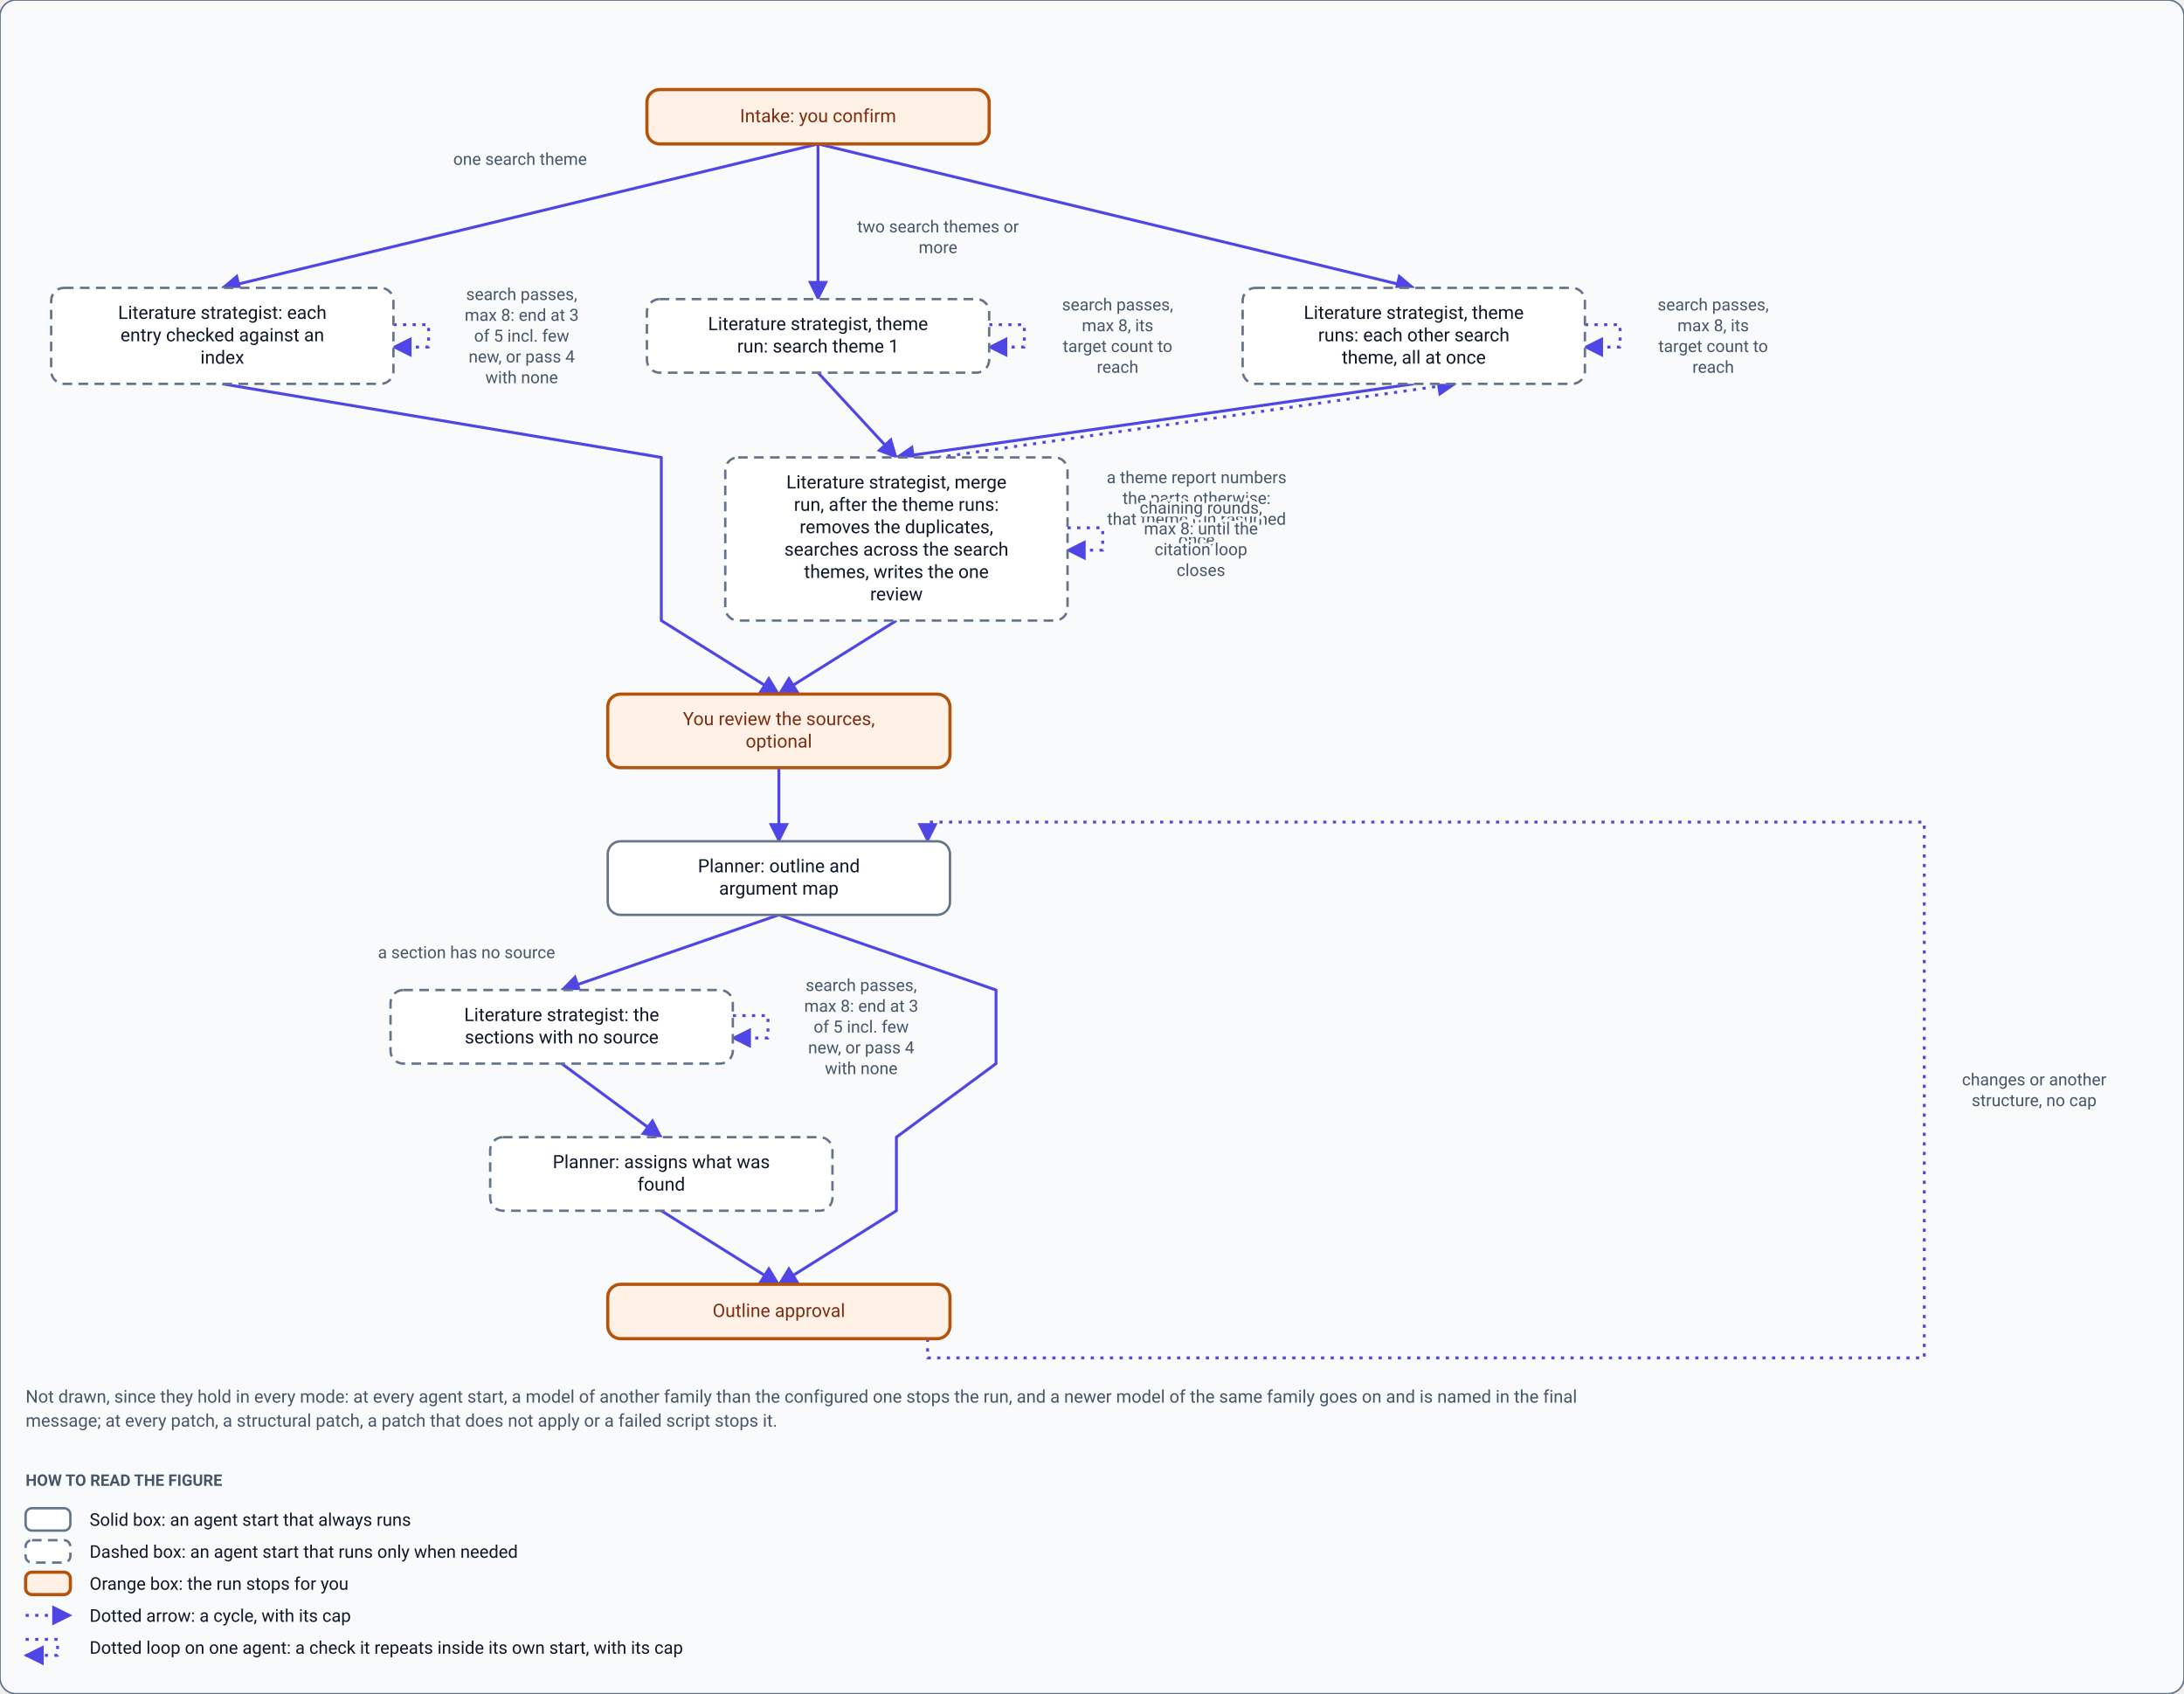
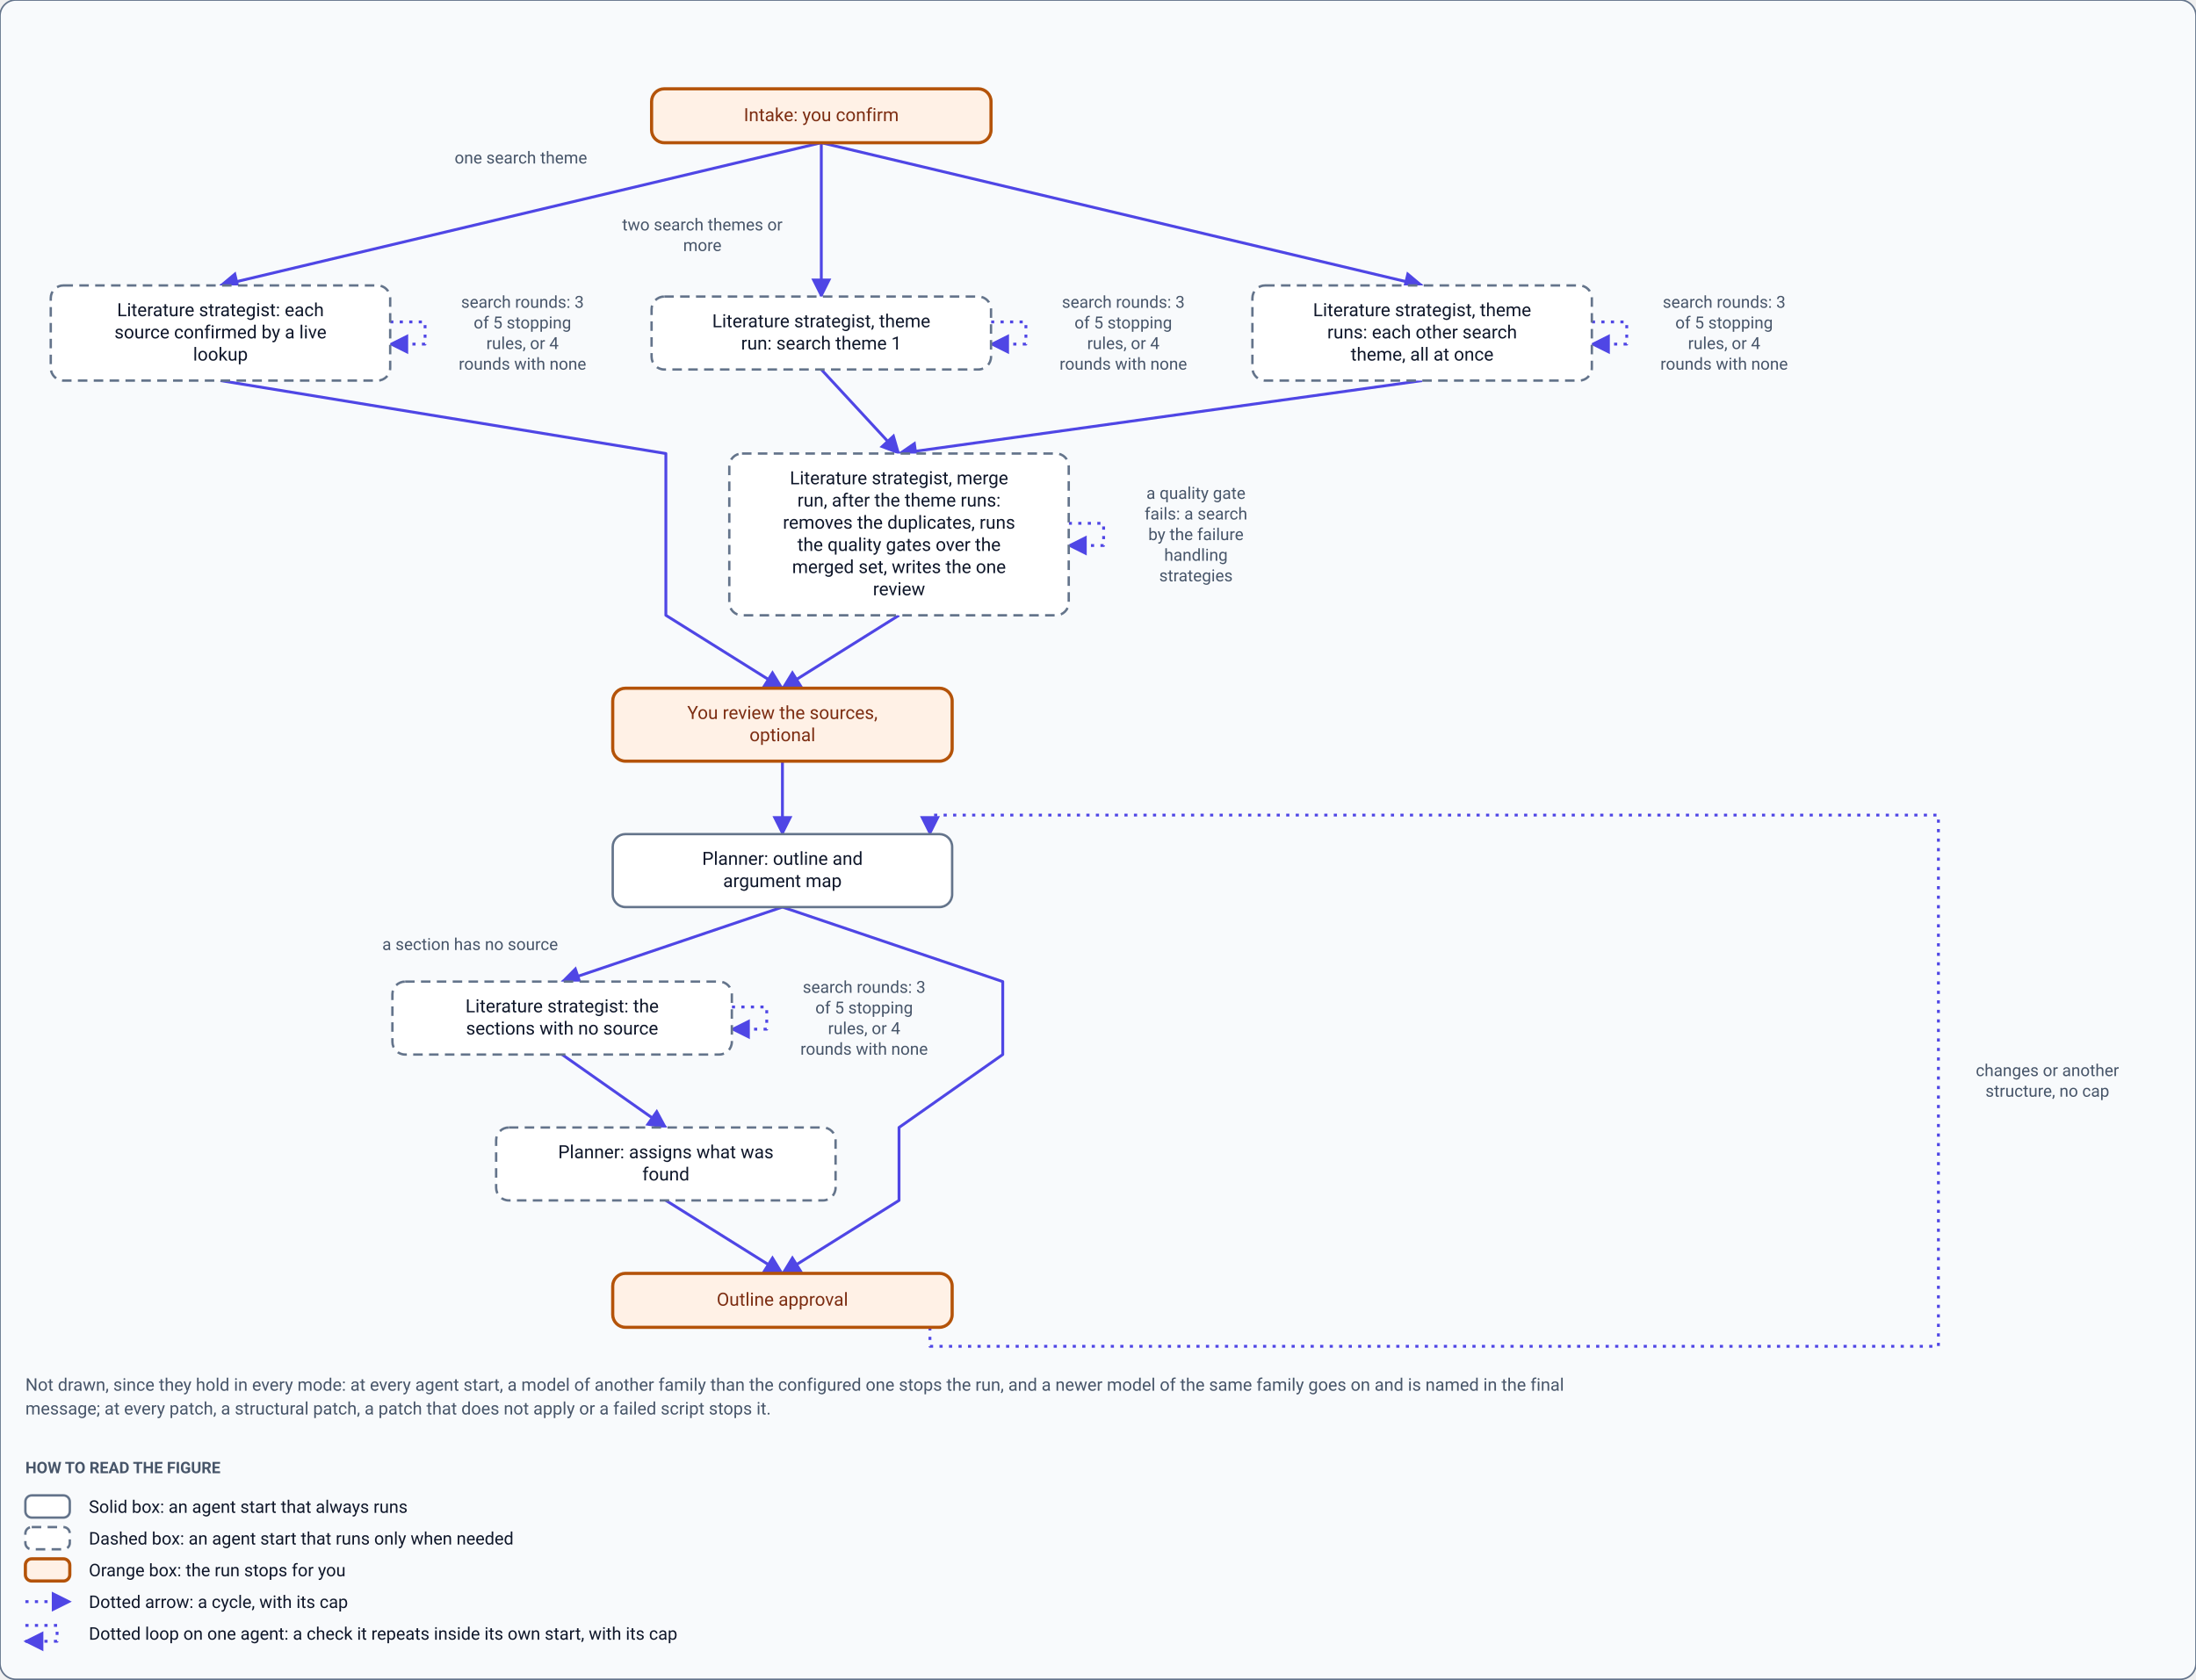
- <svg xmlns="http://www.w3.org/2000/svg" viewBox="0 0 1365.6 1059" width="1365.6" height="1059" role="img" aria-label="The outline-only mode of the paper skill. Boxes: Intake: you confirm (stop); Literature strategist: each entry checked against an index (agent, only when needed); Literature strategist, theme run: search theme 1 (agent, only when needed); Literature strategist, theme runs: each other search theme, all at once (agent, only when needed); Literature strategist, merge run, after the theme runs: removes the duplicates, searches across the search themes, writes the one review (agent, only when needed); You review the sources, optional (stop); Planner: outline and argument map (agent); Literature strategist: the sections with no source (agent, only when needed); Planner: assigns what was found (agent, only when needed); Outline approval (stop).">
+ <svg xmlns="http://www.w3.org/2000/svg" viewBox="0 0 1384.5 1059" width="1384.5" height="1059" role="img" aria-label="The outline-only mode of the paper skill. Boxes: Intake: you confirm (stop); Literature strategist: each source confirmed by a live lookup (agent, only when needed); Literature strategist, theme run: search theme 1 (agent, only when needed); Literature strategist, theme runs: each other search theme, all at once (agent, only when needed); Literature strategist, merge run, after the theme runs: removes the duplicates, runs the quality gates over the merged set, writes the one review (agent, only when needed); You review the sources, optional (stop); Planner: outline and argument map (agent); Literature strategist: the sections with no source (agent, only when needed); Planner: assigns what was found (agent, only when needed); Outline approval (stop).">
  <defs>
    <marker id="arrow" viewBox="0 0 10 10" refX="9" refY="5" markerWidth="7" markerHeight="7" orient="auto">
      <path d="M0,0 L10,5 L0,10 z" fill="#4f46e5" />
    </marker>
  </defs>
-   <rect x="0" y="0" width="1365.6" height="1059" rx="10" fill="#f8fafc" stroke="#64748b" />
-   <path d="M511.5,90 L139,180" fill="none" stroke="#4f46e5" stroke-width="1.8" marker-end="url(#arrow)" stroke-linejoin="round" />
-   <path d="M511.5,90 L511.5,187" fill="none" stroke="#4f46e5" stroke-width="1.8" marker-end="url(#arrow)" stroke-linejoin="round" />
-   <path d="M511.5,90 L884,180" fill="none" stroke="#4f46e5" stroke-width="1.8" marker-end="url(#arrow)" stroke-linejoin="round" />
-   <path d="M139,240 L413.5,286 L413.5,388 L487,434" fill="none" stroke="#4f46e5" stroke-width="1.8" marker-end="url(#arrow)" stroke-linejoin="round" />
-   <path d="M511.5,233 L560.5,286" fill="none" stroke="#4f46e5" stroke-width="1.8" marker-end="url(#arrow)" stroke-linejoin="round" />
-   <path d="M884,240 L560.5,286" fill="none" stroke="#4f46e5" stroke-width="1.8" marker-end="url(#arrow)" stroke-linejoin="round" />
-   <path d="M560.5,388 L487,434" fill="none" stroke="#4f46e5" stroke-width="1.8" marker-end="url(#arrow)" stroke-linejoin="round" />
-   <path d="M487,480 L487,526" fill="none" stroke="#4f46e5" stroke-width="1.8" marker-end="url(#arrow)" stroke-linejoin="round" />
-   <path d="M487,572 L351.2,619" fill="none" stroke="#4f46e5" stroke-width="1.8" marker-end="url(#arrow)" stroke-linejoin="round" />
-   <path d="M487,572 L622.8,619 L622.8,665 L560.5,711 L560.5,757 L487,803" fill="none" stroke="#4f46e5" stroke-width="1.8" marker-end="url(#arrow)" stroke-linejoin="round" />
-   <path d="M351.2,665 L413.5,711" fill="none" stroke="#4f46e5" stroke-width="1.8" marker-end="url(#arrow)" stroke-linejoin="round" />
-   <path d="M413.5,757 L487,803" fill="none" stroke="#4f46e5" stroke-width="1.8" marker-end="url(#arrow)" stroke-linejoin="round" />
-   <path d="M586.5,286 L910,240" fill="none" stroke="#4f46e5" stroke-width="1.8" stroke-dasharray="2 4" marker-end="url(#arrow)" stroke-linejoin="round" />
-   <path d="M580,837 L580,849 L1203.2,849 L1203.2,514 L580,514 L580,526" fill="none" stroke="#4f46e5" stroke-width="1.8" stroke-dasharray="2 4" marker-end="url(#arrow)" stroke-linejoin="round" />
+   <rect x="0" y="0" width="1384.5" height="1059" rx="10" fill="#f8fafc" stroke="#64748b" />
+   <path d="M517.8,90 L139,180" fill="none" stroke="#4f46e5" stroke-width="1.8" marker-end="url(#arrow)" stroke-linejoin="round" />
+   <path d="M517.8,90 L517.8,187" fill="none" stroke="#4f46e5" stroke-width="1.8" marker-end="url(#arrow)" stroke-linejoin="round" />
+   <path d="M517.8,90 L896.6,180" fill="none" stroke="#4f46e5" stroke-width="1.8" marker-end="url(#arrow)" stroke-linejoin="round" />
+   <path d="M139,240 L419.8,286 L419.8,388 L493.3,434" fill="none" stroke="#4f46e5" stroke-width="1.8" marker-end="url(#arrow)" stroke-linejoin="round" />
+   <path d="M517.8,233 L566.8,286" fill="none" stroke="#4f46e5" stroke-width="1.8" marker-end="url(#arrow)" stroke-linejoin="round" />
+   <path d="M896.6,240 L566.8,286" fill="none" stroke="#4f46e5" stroke-width="1.8" marker-end="url(#arrow)" stroke-linejoin="round" />
+   <path d="M566.8,388 L493.3,434" fill="none" stroke="#4f46e5" stroke-width="1.8" marker-end="url(#arrow)" stroke-linejoin="round" />
+   <path d="M493.3,480 L493.3,526" fill="none" stroke="#4f46e5" stroke-width="1.8" marker-end="url(#arrow)" stroke-linejoin="round" />
+   <path d="M493.3,572 L354.4,619" fill="none" stroke="#4f46e5" stroke-width="1.8" marker-end="url(#arrow)" stroke-linejoin="round" />
+   <path d="M493.3,572 L632.2,619 L632.2,665 L566.8,711 L566.8,757 L493.3,803" fill="none" stroke="#4f46e5" stroke-width="1.8" marker-end="url(#arrow)" stroke-linejoin="round" />
+   <path d="M354.4,665 L419.8,711" fill="none" stroke="#4f46e5" stroke-width="1.8" marker-end="url(#arrow)" stroke-linejoin="round" />
+   <path d="M419.8,757 L493.3,803" fill="none" stroke="#4f46e5" stroke-width="1.8" marker-end="url(#arrow)" stroke-linejoin="round" />
+   <path d="M586.3,837 L586.3,849 L1222.1,849 L1222.1,514 L586.3,514 L586.3,526" fill="none" stroke="#4f46e5" stroke-width="1.8" stroke-dasharray="2 4" marker-end="url(#arrow)" stroke-linejoin="round" />
  <path d="M246,203 L268,203 L268,217 L246,217" fill="none" stroke="#4f46e5" stroke-width="1.8" stroke-dasharray="2 4" marker-end="url(#arrow)" stroke-linejoin="round" />
-   <path d="M618.5,203 L640.5,203 L640.5,217 L618.5,217" fill="none" stroke="#4f46e5" stroke-width="1.8" stroke-dasharray="2 4" marker-end="url(#arrow)" stroke-linejoin="round" />
-   <path d="M991,203 L1013,203 L1013,217 L991,217" fill="none" stroke="#4f46e5" stroke-width="1.8" stroke-dasharray="2 4" marker-end="url(#arrow)" stroke-linejoin="round" />
-   <path d="M667.5,330 L689.5,330 L689.5,344 L667.5,344" fill="none" stroke="#4f46e5" stroke-width="1.8" stroke-dasharray="2 4" marker-end="url(#arrow)" stroke-linejoin="round" />
-   <path d="M458.2,635 L480.2,635 L480.2,649 L458.2,649" fill="none" stroke="#4f46e5" stroke-width="1.8" stroke-dasharray="2 4" marker-end="url(#arrow)" stroke-linejoin="round" />
-   <rect x="404.5" y="56" width="214" height="34" rx="8" fill="#fff1e6" stroke="#b45309" stroke-width="2" />
-   <text x="511.5" y="76.4" font-family="ui-sans-serif, -apple-system, 'Segoe UI', Roboto, Helvetica, Arial, sans-serif" font-size="11.5" fill="#7c2d12" font-weight="400" text-anchor="middle">Intake: you confirm</text>
+   <path d="M624.8,203 L646.8,203 L646.8,217 L624.8,217" fill="none" stroke="#4f46e5" stroke-width="1.8" stroke-dasharray="2 4" marker-end="url(#arrow)" stroke-linejoin="round" />
+   <path d="M1003.6,203 L1025.6,203 L1025.6,217 L1003.6,217" fill="none" stroke="#4f46e5" stroke-width="1.8" stroke-dasharray="2 4" marker-end="url(#arrow)" stroke-linejoin="round" />
+   <path d="M673.8,330 L695.8,330 L695.8,344 L673.8,344" fill="none" stroke="#4f46e5" stroke-width="1.8" stroke-dasharray="2 4" marker-end="url(#arrow)" stroke-linejoin="round" />
+   <path d="M461.4,635 L483.4,635 L483.4,649 L461.4,649" fill="none" stroke="#4f46e5" stroke-width="1.8" stroke-dasharray="2 4" marker-end="url(#arrow)" stroke-linejoin="round" />
+   <rect x="410.8" y="56" width="214" height="34" rx="8" fill="#fff1e6" stroke="#b45309" stroke-width="2" />
+   <text x="517.8" y="76.4" font-family="ui-sans-serif, -apple-system, 'Segoe UI', Roboto, Helvetica, Arial, sans-serif" font-size="11.5" fill="#7c2d12" font-weight="400" text-anchor="middle">Intake: you confirm</text>
  <rect x="32" y="180" width="214" height="60" rx="8" fill="#ffffff" stroke="#64748b" stroke-width="1.5" stroke-dasharray="6 4" />
  <text x="139" y="199.4" font-family="ui-sans-serif, -apple-system, 'Segoe UI', Roboto, Helvetica, Arial, sans-serif" font-size="11.5" fill="#0f172a" font-weight="400" text-anchor="middle">Literature strategist: each</text>
-   <text x="139" y="213.4" font-family="ui-sans-serif, -apple-system, 'Segoe UI', Roboto, Helvetica, Arial, sans-serif" font-size="11.5" fill="#0f172a" font-weight="400" text-anchor="middle">entry checked against an</text>
-   <text x="139" y="227.4" font-family="ui-sans-serif, -apple-system, 'Segoe UI', Roboto, Helvetica, Arial, sans-serif" font-size="11.5" fill="#0f172a" font-weight="400" text-anchor="middle">index</text>
-   <rect x="404.5" y="187" width="214" height="46" rx="8" fill="#ffffff" stroke="#64748b" stroke-width="1.5" stroke-dasharray="6 4" />
-   <text x="511.5" y="206.4" font-family="ui-sans-serif, -apple-system, 'Segoe UI', Roboto, Helvetica, Arial, sans-serif" font-size="11.5" fill="#0f172a" font-weight="400" text-anchor="middle">Literature strategist, theme</text>
-   <text x="511.5" y="220.4" font-family="ui-sans-serif, -apple-system, 'Segoe UI', Roboto, Helvetica, Arial, sans-serif" font-size="11.5" fill="#0f172a" font-weight="400" text-anchor="middle">run: search theme 1</text>
-   <rect x="777" y="180" width="214" height="60" rx="8" fill="#ffffff" stroke="#64748b" stroke-width="1.5" stroke-dasharray="6 4" />
-   <text x="884" y="199.4" font-family="ui-sans-serif, -apple-system, 'Segoe UI', Roboto, Helvetica, Arial, sans-serif" font-size="11.5" fill="#0f172a" font-weight="400" text-anchor="middle">Literature strategist, theme</text>
-   <text x="884" y="213.4" font-family="ui-sans-serif, -apple-system, 'Segoe UI', Roboto, Helvetica, Arial, sans-serif" font-size="11.5" fill="#0f172a" font-weight="400" text-anchor="middle">runs: each other search</text>
-   <text x="884" y="227.4" font-family="ui-sans-serif, -apple-system, 'Segoe UI', Roboto, Helvetica, Arial, sans-serif" font-size="11.5" fill="#0f172a" font-weight="400" text-anchor="middle">theme, all at once</text>
-   <rect x="453.5" y="286" width="214" height="102" rx="8" fill="#ffffff" stroke="#64748b" stroke-width="1.5" stroke-dasharray="6 4" />
-   <text x="560.5" y="305.4" font-family="ui-sans-serif, -apple-system, 'Segoe UI', Roboto, Helvetica, Arial, sans-serif" font-size="11.5" fill="#0f172a" font-weight="400" text-anchor="middle">Literature strategist, merge</text>
-   <text x="560.5" y="319.4" font-family="ui-sans-serif, -apple-system, 'Segoe UI', Roboto, Helvetica, Arial, sans-serif" font-size="11.5" fill="#0f172a" font-weight="400" text-anchor="middle">run, after the theme runs:</text>
-   <text x="560.5" y="333.4" font-family="ui-sans-serif, -apple-system, 'Segoe UI', Roboto, Helvetica, Arial, sans-serif" font-size="11.5" fill="#0f172a" font-weight="400" text-anchor="middle">removes the duplicates,</text>
-   <text x="560.5" y="347.4" font-family="ui-sans-serif, -apple-system, 'Segoe UI', Roboto, Helvetica, Arial, sans-serif" font-size="11.5" fill="#0f172a" font-weight="400" text-anchor="middle">searches across the search</text>
-   <text x="560.5" y="361.4" font-family="ui-sans-serif, -apple-system, 'Segoe UI', Roboto, Helvetica, Arial, sans-serif" font-size="11.5" fill="#0f172a" font-weight="400" text-anchor="middle">themes, writes the one</text>
-   <text x="560.5" y="375.4" font-family="ui-sans-serif, -apple-system, 'Segoe UI', Roboto, Helvetica, Arial, sans-serif" font-size="11.5" fill="#0f172a" font-weight="400" text-anchor="middle">review</text>
-   <rect x="380" y="434" width="214" height="46" rx="8" fill="#fff1e6" stroke="#b45309" stroke-width="2" />
-   <text x="487" y="453.4" font-family="ui-sans-serif, -apple-system, 'Segoe UI', Roboto, Helvetica, Arial, sans-serif" font-size="11.5" fill="#7c2d12" font-weight="400" text-anchor="middle">You review the sources,</text>
-   <text x="487" y="467.4" font-family="ui-sans-serif, -apple-system, 'Segoe UI', Roboto, Helvetica, Arial, sans-serif" font-size="11.5" fill="#7c2d12" font-weight="400" text-anchor="middle">optional</text>
-   <rect x="380" y="526" width="214" height="46" rx="8" fill="#ffffff" stroke="#64748b" stroke-width="1.5" />
-   <text x="487" y="545.4" font-family="ui-sans-serif, -apple-system, 'Segoe UI', Roboto, Helvetica, Arial, sans-serif" font-size="11.5" fill="#0f172a" font-weight="400" text-anchor="middle">Planner: outline and</text>
-   <text x="487" y="559.4" font-family="ui-sans-serif, -apple-system, 'Segoe UI', Roboto, Helvetica, Arial, sans-serif" font-size="11.5" fill="#0f172a" font-weight="400" text-anchor="middle">argument map</text>
-   <rect x="244.2" y="619" width="214" height="46" rx="8" fill="#ffffff" stroke="#64748b" stroke-width="1.5" stroke-dasharray="6 4" />
-   <text x="351.2" y="638.4" font-family="ui-sans-serif, -apple-system, 'Segoe UI', Roboto, Helvetica, Arial, sans-serif" font-size="11.5" fill="#0f172a" font-weight="400" text-anchor="middle">Literature strategist: the</text>
-   <text x="351.2" y="652.4" font-family="ui-sans-serif, -apple-system, 'Segoe UI', Roboto, Helvetica, Arial, sans-serif" font-size="11.5" fill="#0f172a" font-weight="400" text-anchor="middle">sections with no source</text>
-   <rect x="306.5" y="711" width="214" height="46" rx="8" fill="#ffffff" stroke="#64748b" stroke-width="1.5" stroke-dasharray="6 4" />
-   <text x="413.5" y="730.4" font-family="ui-sans-serif, -apple-system, 'Segoe UI', Roboto, Helvetica, Arial, sans-serif" font-size="11.5" fill="#0f172a" font-weight="400" text-anchor="middle">Planner: assigns what was</text>
-   <text x="413.5" y="744.4" font-family="ui-sans-serif, -apple-system, 'Segoe UI', Roboto, Helvetica, Arial, sans-serif" font-size="11.5" fill="#0f172a" font-weight="400" text-anchor="middle">found</text>
-   <rect x="380" y="803" width="214" height="34" rx="8" fill="#fff1e6" stroke="#b45309" stroke-width="2" />
-   <text x="487" y="823.4" font-family="ui-sans-serif, -apple-system, 'Segoe UI', Roboto, Helvetica, Arial, sans-serif" font-size="11.5" fill="#7c2d12" font-weight="400" text-anchor="middle">Outline approval</text>
-   <text x="325.2" y="103.1" font-family="ui-sans-serif, -apple-system, 'Segoe UI', Roboto, Helvetica, Arial, sans-serif" font-size="10.5" fill="#475569" font-weight="400" text-anchor="middle" stroke="#f8fafc" stroke-width="4" stroke-linejoin="round" paint-order="stroke">one search theme</text>
-   <text x="586.5" y="145.3" font-family="ui-sans-serif, -apple-system, 'Segoe UI', Roboto, Helvetica, Arial, sans-serif" font-size="10.5" fill="#475569" font-weight="400" text-anchor="middle" stroke="#f8fafc" stroke-width="4" stroke-linejoin="round" paint-order="stroke">two search themes or</text>
-   <text x="586.5" y="158.3" font-family="ui-sans-serif, -apple-system, 'Segoe UI', Roboto, Helvetica, Arial, sans-serif" font-size="10.5" fill="#475569" font-weight="400" text-anchor="middle" stroke="#f8fafc" stroke-width="4" stroke-linejoin="round" paint-order="stroke">more</text>
-   <text x="291.7" y="599.1" font-family="ui-sans-serif, -apple-system, 'Segoe UI', Roboto, Helvetica, Arial, sans-serif" font-size="10.5" fill="#475569" font-weight="400" text-anchor="middle" stroke="#f8fafc" stroke-width="4" stroke-linejoin="round" paint-order="stroke">a section has no source</text>
-   <text x="748.2" y="302.1" font-family="ui-sans-serif, -apple-system, 'Segoe UI', Roboto, Helvetica, Arial, sans-serif" font-size="10.5" fill="#475569" font-weight="400" text-anchor="middle" stroke="#f8fafc" stroke-width="4" stroke-linejoin="round" paint-order="stroke">a theme report numbers</text>
-   <text x="748.2" y="315.1" font-family="ui-sans-serif, -apple-system, 'Segoe UI', Roboto, Helvetica, Arial, sans-serif" font-size="10.5" fill="#475569" font-weight="400" text-anchor="middle" stroke="#f8fafc" stroke-width="4" stroke-linejoin="round" paint-order="stroke">the parts otherwise:</text>
-   <text x="748.2" y="328.1" font-family="ui-sans-serif, -apple-system, 'Segoe UI', Roboto, Helvetica, Arial, sans-serif" font-size="10.5" fill="#475569" font-weight="400" text-anchor="middle" stroke="#f8fafc" stroke-width="4" stroke-linejoin="round" paint-order="stroke">that theme run resumed</text>
-   <text x="748.2" y="341.1" font-family="ui-sans-serif, -apple-system, 'Segoe UI', Roboto, Helvetica, Arial, sans-serif" font-size="10.5" fill="#475569" font-weight="400" text-anchor="middle" stroke="#f8fafc" stroke-width="4" stroke-linejoin="round" paint-order="stroke">once</text>
-   <text x="1271.9" y="678.6" font-family="ui-sans-serif, -apple-system, 'Segoe UI', Roboto, Helvetica, Arial, sans-serif" font-size="10.5" fill="#475569" font-weight="400" text-anchor="middle" stroke="#f8fafc" stroke-width="4" stroke-linejoin="round" paint-order="stroke">changes or another</text>
-   <text x="1271.9" y="691.6" font-family="ui-sans-serif, -apple-system, 'Segoe UI', Roboto, Helvetica, Arial, sans-serif" font-size="10.5" fill="#475569" font-weight="400" text-anchor="middle" stroke="#f8fafc" stroke-width="4" stroke-linejoin="round" paint-order="stroke">structure, no cap</text>
-   <text x="326.2" y="187.6" font-family="ui-sans-serif, -apple-system, 'Segoe UI', Roboto, Helvetica, Arial, sans-serif" font-size="10.5" fill="#475569" font-weight="400" text-anchor="middle" stroke="#f8fafc" stroke-width="4" stroke-linejoin="round" paint-order="stroke">search passes,</text>
-   <text x="326.2" y="200.6" font-family="ui-sans-serif, -apple-system, 'Segoe UI', Roboto, Helvetica, Arial, sans-serif" font-size="10.5" fill="#475569" font-weight="400" text-anchor="middle" stroke="#f8fafc" stroke-width="4" stroke-linejoin="round" paint-order="stroke">max 8: end at 3</text>
-   <text x="326.2" y="213.6" font-family="ui-sans-serif, -apple-system, 'Segoe UI', Roboto, Helvetica, Arial, sans-serif" font-size="10.5" fill="#475569" font-weight="400" text-anchor="middle" stroke="#f8fafc" stroke-width="4" stroke-linejoin="round" paint-order="stroke">of 5 incl. few</text>
-   <text x="326.2" y="226.6" font-family="ui-sans-serif, -apple-system, 'Segoe UI', Roboto, Helvetica, Arial, sans-serif" font-size="10.5" fill="#475569" font-weight="400" text-anchor="middle" stroke="#f8fafc" stroke-width="4" stroke-linejoin="round" paint-order="stroke">new, or pass 4</text>
-   <text x="326.2" y="239.6" font-family="ui-sans-serif, -apple-system, 'Segoe UI', Roboto, Helvetica, Arial, sans-serif" font-size="10.5" fill="#475569" font-weight="400" text-anchor="middle" stroke="#f8fafc" stroke-width="4" stroke-linejoin="round" paint-order="stroke">with none</text>
-   <text x="698.8" y="194.1" font-family="ui-sans-serif, -apple-system, 'Segoe UI', Roboto, Helvetica, Arial, sans-serif" font-size="10.5" fill="#475569" font-weight="400" text-anchor="middle" stroke="#f8fafc" stroke-width="4" stroke-linejoin="round" paint-order="stroke">search passes,</text>
-   <text x="698.8" y="207.1" font-family="ui-sans-serif, -apple-system, 'Segoe UI', Roboto, Helvetica, Arial, sans-serif" font-size="10.5" fill="#475569" font-weight="400" text-anchor="middle" stroke="#f8fafc" stroke-width="4" stroke-linejoin="round" paint-order="stroke">max 8, its</text>
-   <text x="698.8" y="220.1" font-family="ui-sans-serif, -apple-system, 'Segoe UI', Roboto, Helvetica, Arial, sans-serif" font-size="10.5" fill="#475569" font-weight="400" text-anchor="middle" stroke="#f8fafc" stroke-width="4" stroke-linejoin="round" paint-order="stroke">target count to</text>
-   <text x="698.8" y="233.1" font-family="ui-sans-serif, -apple-system, 'Segoe UI', Roboto, Helvetica, Arial, sans-serif" font-size="10.5" fill="#475569" font-weight="400" text-anchor="middle" stroke="#f8fafc" stroke-width="4" stroke-linejoin="round" paint-order="stroke">reach</text>
-   <text x="1071.2" y="194.1" font-family="ui-sans-serif, -apple-system, 'Segoe UI', Roboto, Helvetica, Arial, sans-serif" font-size="10.5" fill="#475569" font-weight="400" text-anchor="middle" stroke="#f8fafc" stroke-width="4" stroke-linejoin="round" paint-order="stroke">search passes,</text>
-   <text x="1071.2" y="207.1" font-family="ui-sans-serif, -apple-system, 'Segoe UI', Roboto, Helvetica, Arial, sans-serif" font-size="10.5" fill="#475569" font-weight="400" text-anchor="middle" stroke="#f8fafc" stroke-width="4" stroke-linejoin="round" paint-order="stroke">max 8, its</text>
-   <text x="1071.2" y="220.1" font-family="ui-sans-serif, -apple-system, 'Segoe UI', Roboto, Helvetica, Arial, sans-serif" font-size="10.5" fill="#475569" font-weight="400" text-anchor="middle" stroke="#f8fafc" stroke-width="4" stroke-linejoin="round" paint-order="stroke">target count to</text>
-   <text x="1071.2" y="233.1" font-family="ui-sans-serif, -apple-system, 'Segoe UI', Roboto, Helvetica, Arial, sans-serif" font-size="10.5" fill="#475569" font-weight="400" text-anchor="middle" stroke="#f8fafc" stroke-width="4" stroke-linejoin="round" paint-order="stroke">reach</text>
-   <text x="750.9" y="321.1" font-family="ui-sans-serif, -apple-system, 'Segoe UI', Roboto, Helvetica, Arial, sans-serif" font-size="10.5" fill="#475569" font-weight="400" text-anchor="middle" stroke="#f8fafc" stroke-width="4" stroke-linejoin="round" paint-order="stroke">chaining rounds,</text>
-   <text x="750.9" y="334.1" font-family="ui-sans-serif, -apple-system, 'Segoe UI', Roboto, Helvetica, Arial, sans-serif" font-size="10.5" fill="#475569" font-weight="400" text-anchor="middle" stroke="#f8fafc" stroke-width="4" stroke-linejoin="round" paint-order="stroke">max 8: until the</text>
-   <text x="750.9" y="347.1" font-family="ui-sans-serif, -apple-system, 'Segoe UI', Roboto, Helvetica, Arial, sans-serif" font-size="10.5" fill="#475569" font-weight="400" text-anchor="middle" stroke="#f8fafc" stroke-width="4" stroke-linejoin="round" paint-order="stroke">citation loop</text>
-   <text x="750.9" y="360.1" font-family="ui-sans-serif, -apple-system, 'Segoe UI', Roboto, Helvetica, Arial, sans-serif" font-size="10.5" fill="#475569" font-weight="400" text-anchor="middle" stroke="#f8fafc" stroke-width="4" stroke-linejoin="round" paint-order="stroke">closes</text>
-   <text x="538.5" y="619.6" font-family="ui-sans-serif, -apple-system, 'Segoe UI', Roboto, Helvetica, Arial, sans-serif" font-size="10.5" fill="#475569" font-weight="400" text-anchor="middle" stroke="#f8fafc" stroke-width="4" stroke-linejoin="round" paint-order="stroke">search passes,</text>
-   <text x="538.5" y="632.6" font-family="ui-sans-serif, -apple-system, 'Segoe UI', Roboto, Helvetica, Arial, sans-serif" font-size="10.5" fill="#475569" font-weight="400" text-anchor="middle" stroke="#f8fafc" stroke-width="4" stroke-linejoin="round" paint-order="stroke">max 8: end at 3</text>
-   <text x="538.5" y="645.6" font-family="ui-sans-serif, -apple-system, 'Segoe UI', Roboto, Helvetica, Arial, sans-serif" font-size="10.5" fill="#475569" font-weight="400" text-anchor="middle" stroke="#f8fafc" stroke-width="4" stroke-linejoin="round" paint-order="stroke">of 5 incl. few</text>
-   <text x="538.5" y="658.6" font-family="ui-sans-serif, -apple-system, 'Segoe UI', Roboto, Helvetica, Arial, sans-serif" font-size="10.5" fill="#475569" font-weight="400" text-anchor="middle" stroke="#f8fafc" stroke-width="4" stroke-linejoin="round" paint-order="stroke">new, or pass 4</text>
-   <text x="538.5" y="671.6" font-family="ui-sans-serif, -apple-system, 'Segoe UI', Roboto, Helvetica, Arial, sans-serif" font-size="10.5" fill="#475569" font-weight="400" text-anchor="middle" stroke="#f8fafc" stroke-width="4" stroke-linejoin="round" paint-order="stroke">with none</text>
+   <text x="139" y="213.4" font-family="ui-sans-serif, -apple-system, 'Segoe UI', Roboto, Helvetica, Arial, sans-serif" font-size="11.5" fill="#0f172a" font-weight="400" text-anchor="middle">source confirmed by a live</text>
+   <text x="139" y="227.4" font-family="ui-sans-serif, -apple-system, 'Segoe UI', Roboto, Helvetica, Arial, sans-serif" font-size="11.5" fill="#0f172a" font-weight="400" text-anchor="middle">lookup</text>
+   <rect x="410.8" y="187" width="214" height="46" rx="8" fill="#ffffff" stroke="#64748b" stroke-width="1.5" stroke-dasharray="6 4" />
+   <text x="517.8" y="206.4" font-family="ui-sans-serif, -apple-system, 'Segoe UI', Roboto, Helvetica, Arial, sans-serif" font-size="11.5" fill="#0f172a" font-weight="400" text-anchor="middle">Literature strategist, theme</text>
+   <text x="517.8" y="220.4" font-family="ui-sans-serif, -apple-system, 'Segoe UI', Roboto, Helvetica, Arial, sans-serif" font-size="11.5" fill="#0f172a" font-weight="400" text-anchor="middle">run: search theme 1</text>
+   <rect x="789.6" y="180" width="214" height="60" rx="8" fill="#ffffff" stroke="#64748b" stroke-width="1.5" stroke-dasharray="6 4" />
+   <text x="896.6" y="199.4" font-family="ui-sans-serif, -apple-system, 'Segoe UI', Roboto, Helvetica, Arial, sans-serif" font-size="11.5" fill="#0f172a" font-weight="400" text-anchor="middle">Literature strategist, theme</text>
+   <text x="896.6" y="213.4" font-family="ui-sans-serif, -apple-system, 'Segoe UI', Roboto, Helvetica, Arial, sans-serif" font-size="11.5" fill="#0f172a" font-weight="400" text-anchor="middle">runs: each other search</text>
+   <text x="896.6" y="227.4" font-family="ui-sans-serif, -apple-system, 'Segoe UI', Roboto, Helvetica, Arial, sans-serif" font-size="11.5" fill="#0f172a" font-weight="400" text-anchor="middle">theme, all at once</text>
+   <rect x="459.8" y="286" width="214" height="102" rx="8" fill="#ffffff" stroke="#64748b" stroke-width="1.5" stroke-dasharray="6 4" />
+   <text x="566.8" y="305.4" font-family="ui-sans-serif, -apple-system, 'Segoe UI', Roboto, Helvetica, Arial, sans-serif" font-size="11.5" fill="#0f172a" font-weight="400" text-anchor="middle">Literature strategist, merge</text>
+   <text x="566.8" y="319.4" font-family="ui-sans-serif, -apple-system, 'Segoe UI', Roboto, Helvetica, Arial, sans-serif" font-size="11.5" fill="#0f172a" font-weight="400" text-anchor="middle">run, after the theme runs:</text>
+   <text x="566.8" y="333.4" font-family="ui-sans-serif, -apple-system, 'Segoe UI', Roboto, Helvetica, Arial, sans-serif" font-size="11.5" fill="#0f172a" font-weight="400" text-anchor="middle">removes the duplicates, runs</text>
+   <text x="566.8" y="347.4" font-family="ui-sans-serif, -apple-system, 'Segoe UI', Roboto, Helvetica, Arial, sans-serif" font-size="11.5" fill="#0f172a" font-weight="400" text-anchor="middle">the quality gates over the</text>
+   <text x="566.8" y="361.4" font-family="ui-sans-serif, -apple-system, 'Segoe UI', Roboto, Helvetica, Arial, sans-serif" font-size="11.5" fill="#0f172a" font-weight="400" text-anchor="middle">merged set, writes the one</text>
+   <text x="566.8" y="375.4" font-family="ui-sans-serif, -apple-system, 'Segoe UI', Roboto, Helvetica, Arial, sans-serif" font-size="11.5" fill="#0f172a" font-weight="400" text-anchor="middle">review</text>
+   <rect x="386.3" y="434" width="214" height="46" rx="8" fill="#fff1e6" stroke="#b45309" stroke-width="2" />
+   <text x="493.3" y="453.4" font-family="ui-sans-serif, -apple-system, 'Segoe UI', Roboto, Helvetica, Arial, sans-serif" font-size="11.5" fill="#7c2d12" font-weight="400" text-anchor="middle">You review the sources,</text>
+   <text x="493.3" y="467.4" font-family="ui-sans-serif, -apple-system, 'Segoe UI', Roboto, Helvetica, Arial, sans-serif" font-size="11.5" fill="#7c2d12" font-weight="400" text-anchor="middle">optional</text>
+   <rect x="386.3" y="526" width="214" height="46" rx="8" fill="#ffffff" stroke="#64748b" stroke-width="1.5" />
+   <text x="493.3" y="545.4" font-family="ui-sans-serif, -apple-system, 'Segoe UI', Roboto, Helvetica, Arial, sans-serif" font-size="11.5" fill="#0f172a" font-weight="400" text-anchor="middle">Planner: outline and</text>
+   <text x="493.3" y="559.4" font-family="ui-sans-serif, -apple-system, 'Segoe UI', Roboto, Helvetica, Arial, sans-serif" font-size="11.5" fill="#0f172a" font-weight="400" text-anchor="middle">argument map</text>
+   <rect x="247.4" y="619" width="214" height="46" rx="8" fill="#ffffff" stroke="#64748b" stroke-width="1.5" stroke-dasharray="6 4" />
+   <text x="354.4" y="638.4" font-family="ui-sans-serif, -apple-system, 'Segoe UI', Roboto, Helvetica, Arial, sans-serif" font-size="11.5" fill="#0f172a" font-weight="400" text-anchor="middle">Literature strategist: the</text>
+   <text x="354.4" y="652.4" font-family="ui-sans-serif, -apple-system, 'Segoe UI', Roboto, Helvetica, Arial, sans-serif" font-size="11.5" fill="#0f172a" font-weight="400" text-anchor="middle">sections with no source</text>
+   <rect x="312.8" y="711" width="214" height="46" rx="8" fill="#ffffff" stroke="#64748b" stroke-width="1.5" stroke-dasharray="6 4" />
+   <text x="419.8" y="730.4" font-family="ui-sans-serif, -apple-system, 'Segoe UI', Roboto, Helvetica, Arial, sans-serif" font-size="11.5" fill="#0f172a" font-weight="400" text-anchor="middle">Planner: assigns what was</text>
+   <text x="419.8" y="744.4" font-family="ui-sans-serif, -apple-system, 'Segoe UI', Roboto, Helvetica, Arial, sans-serif" font-size="11.5" fill="#0f172a" font-weight="400" text-anchor="middle">found</text>
+   <rect x="386.3" y="803" width="214" height="34" rx="8" fill="#fff1e6" stroke="#b45309" stroke-width="2" />
+   <text x="493.3" y="823.4" font-family="ui-sans-serif, -apple-system, 'Segoe UI', Roboto, Helvetica, Arial, sans-serif" font-size="11.5" fill="#7c2d12" font-weight="400" text-anchor="middle">Outline approval</text>
+   <text x="328.4" y="103.1" font-family="ui-sans-serif, -apple-system, 'Segoe UI', Roboto, Helvetica, Arial, sans-serif" font-size="10.5" fill="#475569" font-weight="400" text-anchor="middle" stroke="#f8fafc" stroke-width="4" stroke-linejoin="round" paint-order="stroke">one search theme</text>
+   <text x="442.8" y="145.3" font-family="ui-sans-serif, -apple-system, 'Segoe UI', Roboto, Helvetica, Arial, sans-serif" font-size="10.5" fill="#475569" font-weight="400" text-anchor="middle" stroke="#f8fafc" stroke-width="4" stroke-linejoin="round" paint-order="stroke">two search themes or</text>
+   <text x="442.8" y="158.3" font-family="ui-sans-serif, -apple-system, 'Segoe UI', Roboto, Helvetica, Arial, sans-serif" font-size="10.5" fill="#475569" font-weight="400" text-anchor="middle" stroke="#f8fafc" stroke-width="4" stroke-linejoin="round" paint-order="stroke">more</text>
+   <text x="296.4" y="599.1" font-family="ui-sans-serif, -apple-system, 'Segoe UI', Roboto, Helvetica, Arial, sans-serif" font-size="10.5" fill="#475569" font-weight="400" text-anchor="middle" stroke="#f8fafc" stroke-width="4" stroke-linejoin="round" paint-order="stroke">a section has no source</text>
+   <text x="1290.8" y="678.6" font-family="ui-sans-serif, -apple-system, 'Segoe UI', Roboto, Helvetica, Arial, sans-serif" font-size="10.5" fill="#475569" font-weight="400" text-anchor="middle" stroke="#f8fafc" stroke-width="4" stroke-linejoin="round" paint-order="stroke">changes or another</text>
+   <text x="1290.8" y="691.6" font-family="ui-sans-serif, -apple-system, 'Segoe UI', Roboto, Helvetica, Arial, sans-serif" font-size="10.5" fill="#475569" font-weight="400" text-anchor="middle" stroke="#f8fafc" stroke-width="4" stroke-linejoin="round" paint-order="stroke">structure, no cap</text>
+   <text x="329.4" y="194.1" font-family="ui-sans-serif, -apple-system, 'Segoe UI', Roboto, Helvetica, Arial, sans-serif" font-size="10.5" fill="#475569" font-weight="400" text-anchor="middle" stroke="#f8fafc" stroke-width="4" stroke-linejoin="round" paint-order="stroke">search rounds: 3</text>
+   <text x="329.4" y="207.1" font-family="ui-sans-serif, -apple-system, 'Segoe UI', Roboto, Helvetica, Arial, sans-serif" font-size="10.5" fill="#475569" font-weight="400" text-anchor="middle" stroke="#f8fafc" stroke-width="4" stroke-linejoin="round" paint-order="stroke">of 5 stopping</text>
+   <text x="329.4" y="220.1" font-family="ui-sans-serif, -apple-system, 'Segoe UI', Roboto, Helvetica, Arial, sans-serif" font-size="10.5" fill="#475569" font-weight="400" text-anchor="middle" stroke="#f8fafc" stroke-width="4" stroke-linejoin="round" paint-order="stroke">rules, or 4</text>
+   <text x="329.4" y="233.1" font-family="ui-sans-serif, -apple-system, 'Segoe UI', Roboto, Helvetica, Arial, sans-serif" font-size="10.5" fill="#475569" font-weight="400" text-anchor="middle" stroke="#f8fafc" stroke-width="4" stroke-linejoin="round" paint-order="stroke">rounds with none</text>
+   <text x="708.2" y="194.1" font-family="ui-sans-serif, -apple-system, 'Segoe UI', Roboto, Helvetica, Arial, sans-serif" font-size="10.5" fill="#475569" font-weight="400" text-anchor="middle" stroke="#f8fafc" stroke-width="4" stroke-linejoin="round" paint-order="stroke">search rounds: 3</text>
+   <text x="708.2" y="207.1" font-family="ui-sans-serif, -apple-system, 'Segoe UI', Roboto, Helvetica, Arial, sans-serif" font-size="10.5" fill="#475569" font-weight="400" text-anchor="middle" stroke="#f8fafc" stroke-width="4" stroke-linejoin="round" paint-order="stroke">of 5 stopping</text>
+   <text x="708.2" y="220.1" font-family="ui-sans-serif, -apple-system, 'Segoe UI', Roboto, Helvetica, Arial, sans-serif" font-size="10.5" fill="#475569" font-weight="400" text-anchor="middle" stroke="#f8fafc" stroke-width="4" stroke-linejoin="round" paint-order="stroke">rules, or 4</text>
+   <text x="708.2" y="233.1" font-family="ui-sans-serif, -apple-system, 'Segoe UI', Roboto, Helvetica, Arial, sans-serif" font-size="10.5" fill="#475569" font-weight="400" text-anchor="middle" stroke="#f8fafc" stroke-width="4" stroke-linejoin="round" paint-order="stroke">rounds with none</text>
+   <text x="1087" y="194.1" font-family="ui-sans-serif, -apple-system, 'Segoe UI', Roboto, Helvetica, Arial, sans-serif" font-size="10.5" fill="#475569" font-weight="400" text-anchor="middle" stroke="#f8fafc" stroke-width="4" stroke-linejoin="round" paint-order="stroke">search rounds: 3</text>
+   <text x="1087" y="207.1" font-family="ui-sans-serif, -apple-system, 'Segoe UI', Roboto, Helvetica, Arial, sans-serif" font-size="10.5" fill="#475569" font-weight="400" text-anchor="middle" stroke="#f8fafc" stroke-width="4" stroke-linejoin="round" paint-order="stroke">of 5 stopping</text>
+   <text x="1087" y="220.1" font-family="ui-sans-serif, -apple-system, 'Segoe UI', Roboto, Helvetica, Arial, sans-serif" font-size="10.5" fill="#475569" font-weight="400" text-anchor="middle" stroke="#f8fafc" stroke-width="4" stroke-linejoin="round" paint-order="stroke">rules, or 4</text>
+   <text x="1087" y="233.1" font-family="ui-sans-serif, -apple-system, 'Segoe UI', Roboto, Helvetica, Arial, sans-serif" font-size="10.5" fill="#475569" font-weight="400" text-anchor="middle" stroke="#f8fafc" stroke-width="4" stroke-linejoin="round" paint-order="stroke">rounds with none</text>
+   <text x="754" y="314.6" font-family="ui-sans-serif, -apple-system, 'Segoe UI', Roboto, Helvetica, Arial, sans-serif" font-size="10.5" fill="#475569" font-weight="400" text-anchor="middle" stroke="#f8fafc" stroke-width="4" stroke-linejoin="round" paint-order="stroke">a quality gate</text>
+   <text x="754" y="327.6" font-family="ui-sans-serif, -apple-system, 'Segoe UI', Roboto, Helvetica, Arial, sans-serif" font-size="10.5" fill="#475569" font-weight="400" text-anchor="middle" stroke="#f8fafc" stroke-width="4" stroke-linejoin="round" paint-order="stroke">fails: a search</text>
+   <text x="754" y="340.6" font-family="ui-sans-serif, -apple-system, 'Segoe UI', Roboto, Helvetica, Arial, sans-serif" font-size="10.5" fill="#475569" font-weight="400" text-anchor="middle" stroke="#f8fafc" stroke-width="4" stroke-linejoin="round" paint-order="stroke">by the failure</text>
+   <text x="754" y="353.6" font-family="ui-sans-serif, -apple-system, 'Segoe UI', Roboto, Helvetica, Arial, sans-serif" font-size="10.5" fill="#475569" font-weight="400" text-anchor="middle" stroke="#f8fafc" stroke-width="4" stroke-linejoin="round" paint-order="stroke">handling</text>
+   <text x="754" y="366.6" font-family="ui-sans-serif, -apple-system, 'Segoe UI', Roboto, Helvetica, Arial, sans-serif" font-size="10.5" fill="#475569" font-weight="400" text-anchor="middle" stroke="#f8fafc" stroke-width="4" stroke-linejoin="round" paint-order="stroke">strategies</text>
+   <text x="544.8" y="626.1" font-family="ui-sans-serif, -apple-system, 'Segoe UI', Roboto, Helvetica, Arial, sans-serif" font-size="10.5" fill="#475569" font-weight="400" text-anchor="middle" stroke="#f8fafc" stroke-width="4" stroke-linejoin="round" paint-order="stroke">search rounds: 3</text>
+   <text x="544.8" y="639.1" font-family="ui-sans-serif, -apple-system, 'Segoe UI', Roboto, Helvetica, Arial, sans-serif" font-size="10.5" fill="#475569" font-weight="400" text-anchor="middle" stroke="#f8fafc" stroke-width="4" stroke-linejoin="round" paint-order="stroke">of 5 stopping</text>
+   <text x="544.8" y="652.1" font-family="ui-sans-serif, -apple-system, 'Segoe UI', Roboto, Helvetica, Arial, sans-serif" font-size="10.5" fill="#475569" font-weight="400" text-anchor="middle" stroke="#f8fafc" stroke-width="4" stroke-linejoin="round" paint-order="stroke">rules, or 4</text>
+   <text x="544.8" y="665.1" font-family="ui-sans-serif, -apple-system, 'Segoe UI', Roboto, Helvetica, Arial, sans-serif" font-size="10.5" fill="#475569" font-weight="400" text-anchor="middle" stroke="#f8fafc" stroke-width="4" stroke-linejoin="round" paint-order="stroke">rounds with none</text>
  <text x="16" y="877" font-family="ui-sans-serif, -apple-system, 'Segoe UI', Roboto, Helvetica, Arial, sans-serif" font-size="11" fill="#475569" font-weight="400" text-anchor="start">Not drawn, since they hold in every mode: at every agent start, a model of another family than the configured one stops the run, and a newer model of the same family goes on and is named in the final</text>
  <text x="16" y="892" font-family="ui-sans-serif, -apple-system, 'Segoe UI', Roboto, Helvetica, Arial, sans-serif" font-size="11" fill="#475569" font-weight="400" text-anchor="start">message; at every patch, a structural patch, a patch that does not apply or a failed script stops it.</text>
  <text x="16" y="929" font-family="ui-sans-serif, -apple-system, 'Segoe UI', Roboto, Helvetica, Arial, sans-serif" font-size="10" fill="#475569" font-weight="700" text-anchor="start">HOW TO READ THE FIGURE</text>
  <rect x="16" y="943" width="28" height="14" rx="4" fill="#ffffff" stroke="#64748b" stroke-width="1.5" />
  <text x="56" y="954" font-family="ui-sans-serif, -apple-system, 'Segoe UI', Roboto, Helvetica, Arial, sans-serif" font-size="11" fill="#0f172a" font-weight="400" text-anchor="start">Solid box: an agent start that always runs</text>
  <rect x="16" y="963" width="28" height="14" rx="4" fill="#ffffff" stroke="#64748b" stroke-width="1.5" stroke-dasharray="6 4" />
  <text x="56" y="974" font-family="ui-sans-serif, -apple-system, 'Segoe UI', Roboto, Helvetica, Arial, sans-serif" font-size="11" fill="#0f172a" font-weight="400" text-anchor="start">Dashed box: an agent start that runs only when needed</text>
  <rect x="16" y="983" width="28" height="14" rx="4" fill="#fff1e6" stroke="#b45309" stroke-width="2" />
  <text x="56" y="994" font-family="ui-sans-serif, -apple-system, 'Segoe UI', Roboto, Helvetica, Arial, sans-serif" font-size="11" fill="#0f172a" font-weight="400" text-anchor="start">Orange box: the run stops for you</text>
  <path d="M16,1010 L44,1010" fill="none" stroke="#4f46e5" stroke-width="1.8" stroke-dasharray="2 4" marker-end="url(#arrow)" stroke-linejoin="round" />
  <text x="56" y="1014" font-family="ui-sans-serif, -apple-system, 'Segoe UI', Roboto, Helvetica, Arial, sans-serif" font-size="11" fill="#0f172a" font-weight="400" text-anchor="start">Dotted arrow: a cycle, with its cap</text>
  <path d="M16,1025 L36,1025 L36,1035 L16,1035" fill="none" stroke="#4f46e5" stroke-width="1.8" stroke-dasharray="2 4" marker-end="url(#arrow)" stroke-linejoin="round" />
  <text x="56" y="1034" font-family="ui-sans-serif, -apple-system, 'Segoe UI', Roboto, Helvetica, Arial, sans-serif" font-size="11" fill="#0f172a" font-weight="400" text-anchor="start">Dotted loop on one agent: a check it repeats inside its own start, with its cap</text>
</svg>
